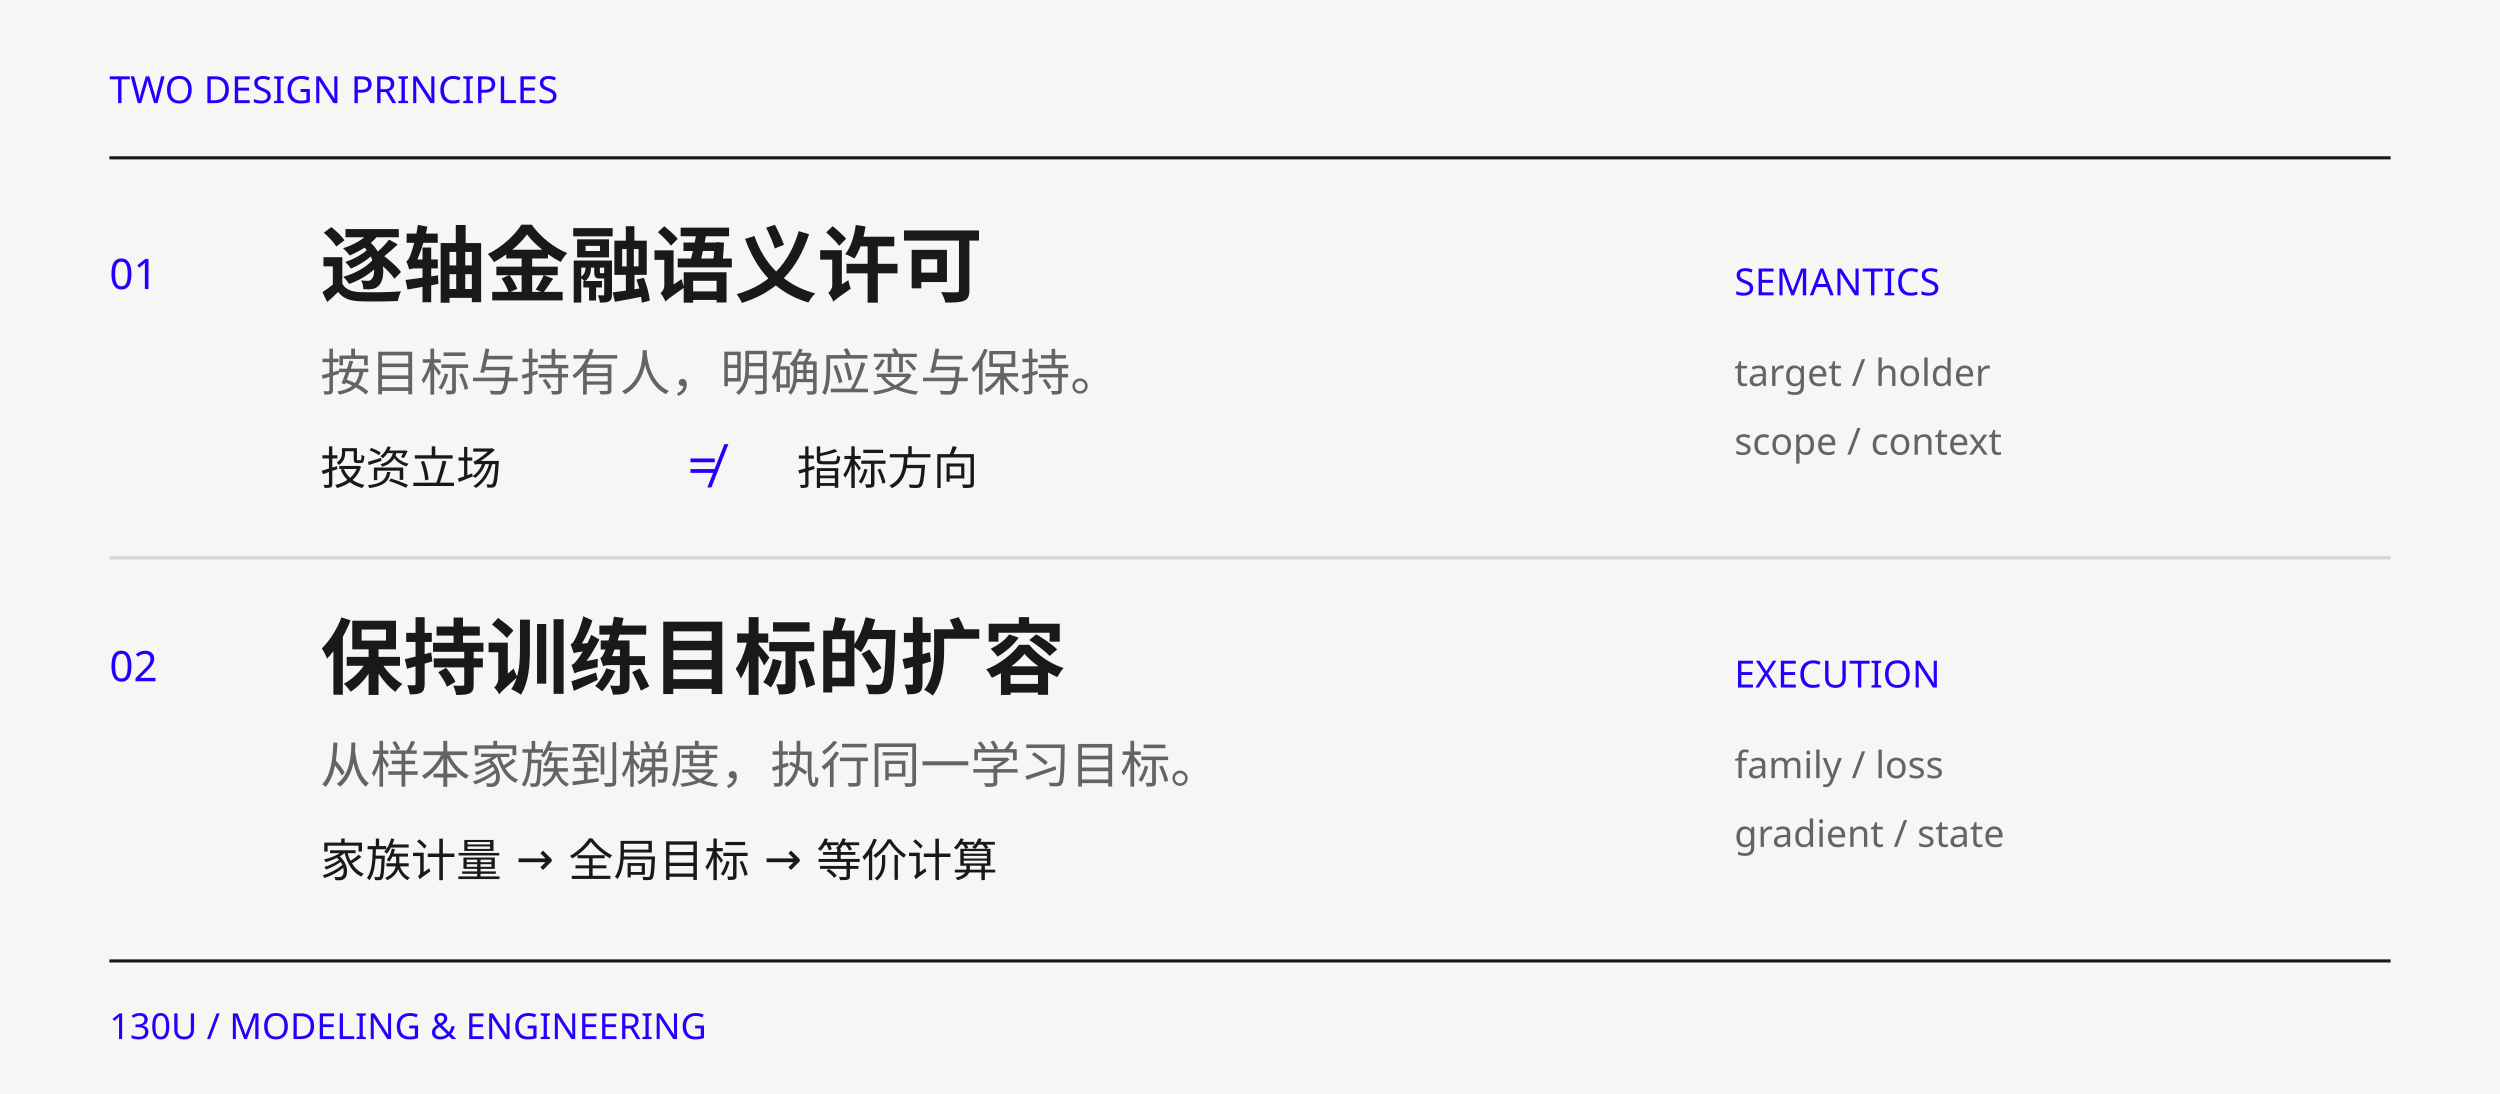
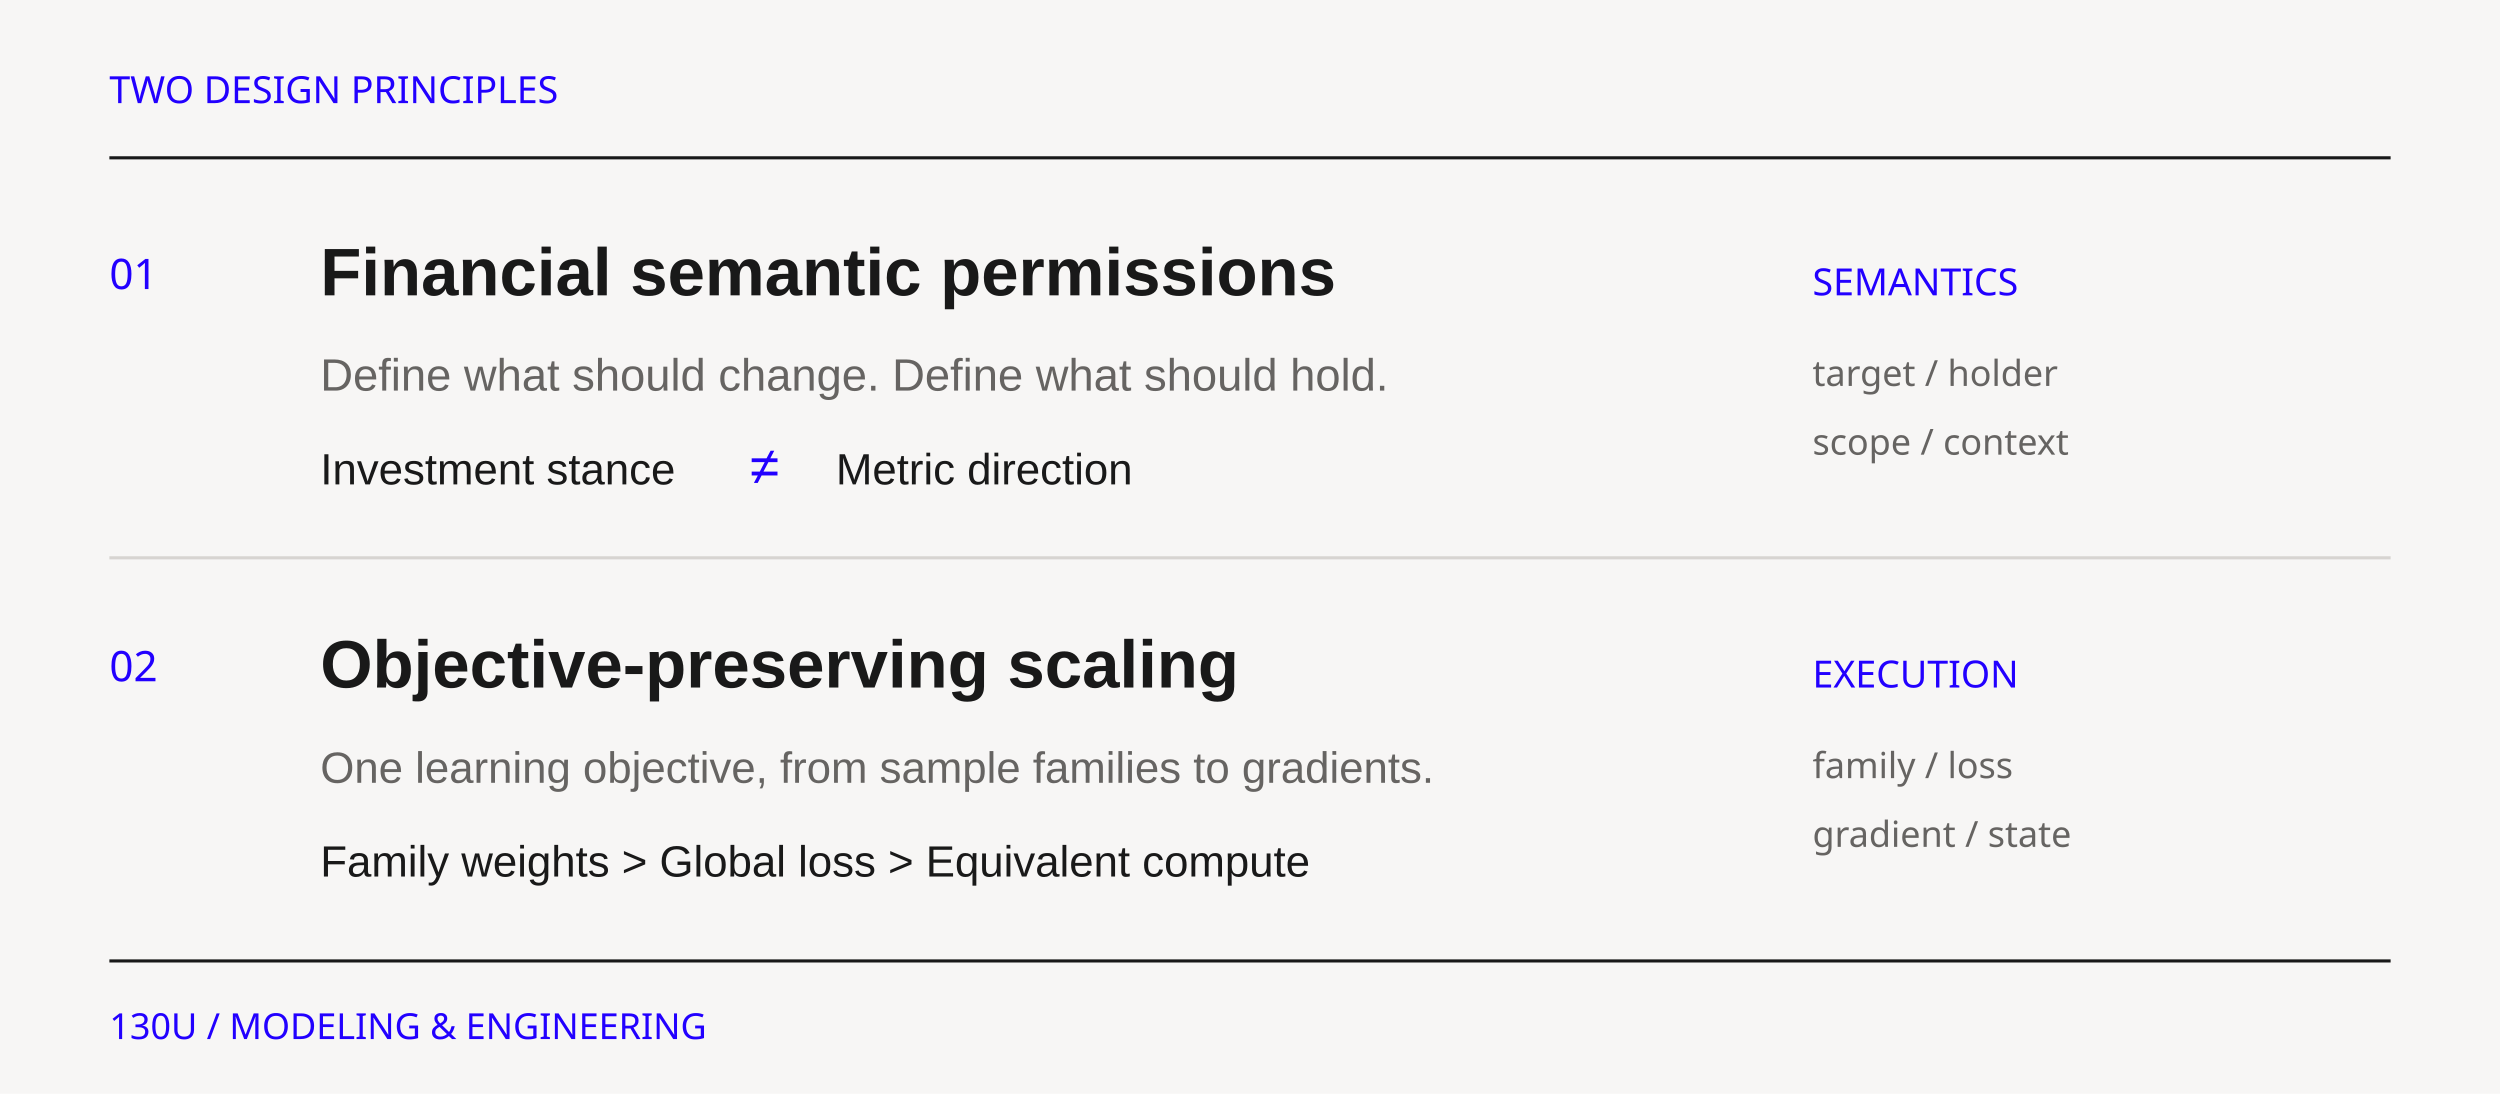
<svg xmlns="http://www.w3.org/2000/svg" width="1600" height="700" viewBox="0 0 1600 700" role="img" aria-labelledby="title">
  <rect width="1600" height="700" fill="#f7f6f5" />
  <text x="70" y="66" font-family="Consolas, sans-serif" font-size="24" fill="#2200ff">TWO DESIGN PRINCIPLES</text>
  <line x1="70" y1="101" x2="1530" y2="101" stroke="#191919" stroke-width="2" />
  <text x="70" y="185" font-family="Consolas, sans-serif" font-size="27" fill="#2200ff">01</text>
-   <text x="205" y="189" font-family="Microsoft YaHei, sans-serif" font-size="53" font-weight="700" fill="#191919">逐轴金融语义许可</text>
-   <text x="205" y="250" font-family="Microsoft YaHei, sans-serif" font-size="32" fill="#666462">按目标与持有人，明确应变与保持。</text>
-   <text x="205" y="310" font-family="Microsoft YaHei, sans-serif" font-size="29" fill="#191919">投资立场</text>
-   <text x="440" y="310" font-family="Microsoft YaHei, sans-serif" font-size="34" fill="#2200ff">≠</text>
-   <text x="510" y="310" font-family="Microsoft YaHei, sans-serif" font-size="29" fill="#191919">指标方向</text>
-   <text x="1110" y="189" font-family="Consolas, sans-serif" font-size="24" fill="#2200ff">SEMANTICS</text>
-   <text x="1110" y="247" font-family="Consolas, sans-serif" font-size="24" fill="#666462">target / holder</text>
-   <text x="1110" y="291" font-family="Consolas, sans-serif" font-size="24" fill="#666462">scope / context</text>
+   <text x="205" y="189" font-family="Arial, sans-serif" font-size="43" font-weight="700" fill="#191919">Financial semantic permissions</text>
+   <text x="205" y="250" font-family="Arial, sans-serif" font-size="29" fill="#666462">Define what should change. Define what should hold.</text>
+   <text x="205" y="310" font-family="Arial, sans-serif" font-size="28" fill="#191919">Investment stance</text>
+   <text x="480" y="310" font-family="Arial, sans-serif" font-size="34" fill="#2200ff">≠</text>
+   <text x="535" y="310" font-family="Arial, sans-serif" font-size="28" fill="#191919">Metric direction</text>
+   <text x="1160" y="189" font-family="Consolas, sans-serif" font-size="24" fill="#2200ff">SEMANTICS</text>
+   <text x="1160" y="247" font-family="Consolas, sans-serif" font-size="23" fill="#666462">target / holder</text>
+   <text x="1160" y="291" font-family="Consolas, sans-serif" font-size="23" fill="#666462">scope / context</text>
  <line x1="70" y1="357" x2="1530" y2="357" stroke="#d7d4d1" stroke-width="2" />
  <text x="70" y="436" font-family="Consolas, sans-serif" font-size="27" fill="#2200ff">02</text>
-   <text x="205" y="440" font-family="Microsoft YaHei, sans-serif" font-size="53" font-weight="700" fill="#191919">保持训练目标的扩容</text>
-   <text x="205" y="501" font-family="Microsoft YaHei, sans-serif" font-size="32" fill="#666462">从样本家族到梯度，执行同一学习目标。</text>
-   <text x="205" y="561" font-family="Microsoft YaHei, sans-serif" font-size="29" fill="#191919">家族计量  →  全局目标  →  等价计算</text>
-   <text x="1110" y="440" font-family="Consolas, sans-serif" font-size="24" fill="#2200ff">EXECUTION</text>
-   <text x="1110" y="498" font-family="Consolas, sans-serif" font-size="24" fill="#666462">family / loss</text>
-   <text x="1110" y="542" font-family="Consolas, sans-serif" font-size="24" fill="#666462">gradient / state</text>
+   <text x="205" y="440" font-family="Arial, sans-serif" font-size="43" font-weight="700" fill="#191919">Objective-preserving scaling</text>
+   <text x="205" y="501" font-family="Arial, sans-serif" font-size="28" fill="#666462">One learning objective, from sample families to gradients.</text>
+   <text x="205" y="561" font-family="Arial, sans-serif" font-size="28" fill="#191919">Family weights  &gt;  Global loss  &gt;  Equivalent compute</text>
+   <text x="1160" y="440" font-family="Consolas, sans-serif" font-size="24" fill="#2200ff">EXECUTION</text>
+   <text x="1160" y="498" font-family="Consolas, sans-serif" font-size="23" fill="#666462">family / loss</text>
+   <text x="1160" y="542" font-family="Consolas, sans-serif" font-size="23" fill="#666462">gradient / state</text>
  <line x1="70" y1="615" x2="1530" y2="615" stroke="#191919" stroke-width="2" />
  <text x="70" y="665" font-family="Consolas, sans-serif" font-size="23" fill="#2200ff">130U / MODELING &amp; ENGINEERING</text>
</svg>
